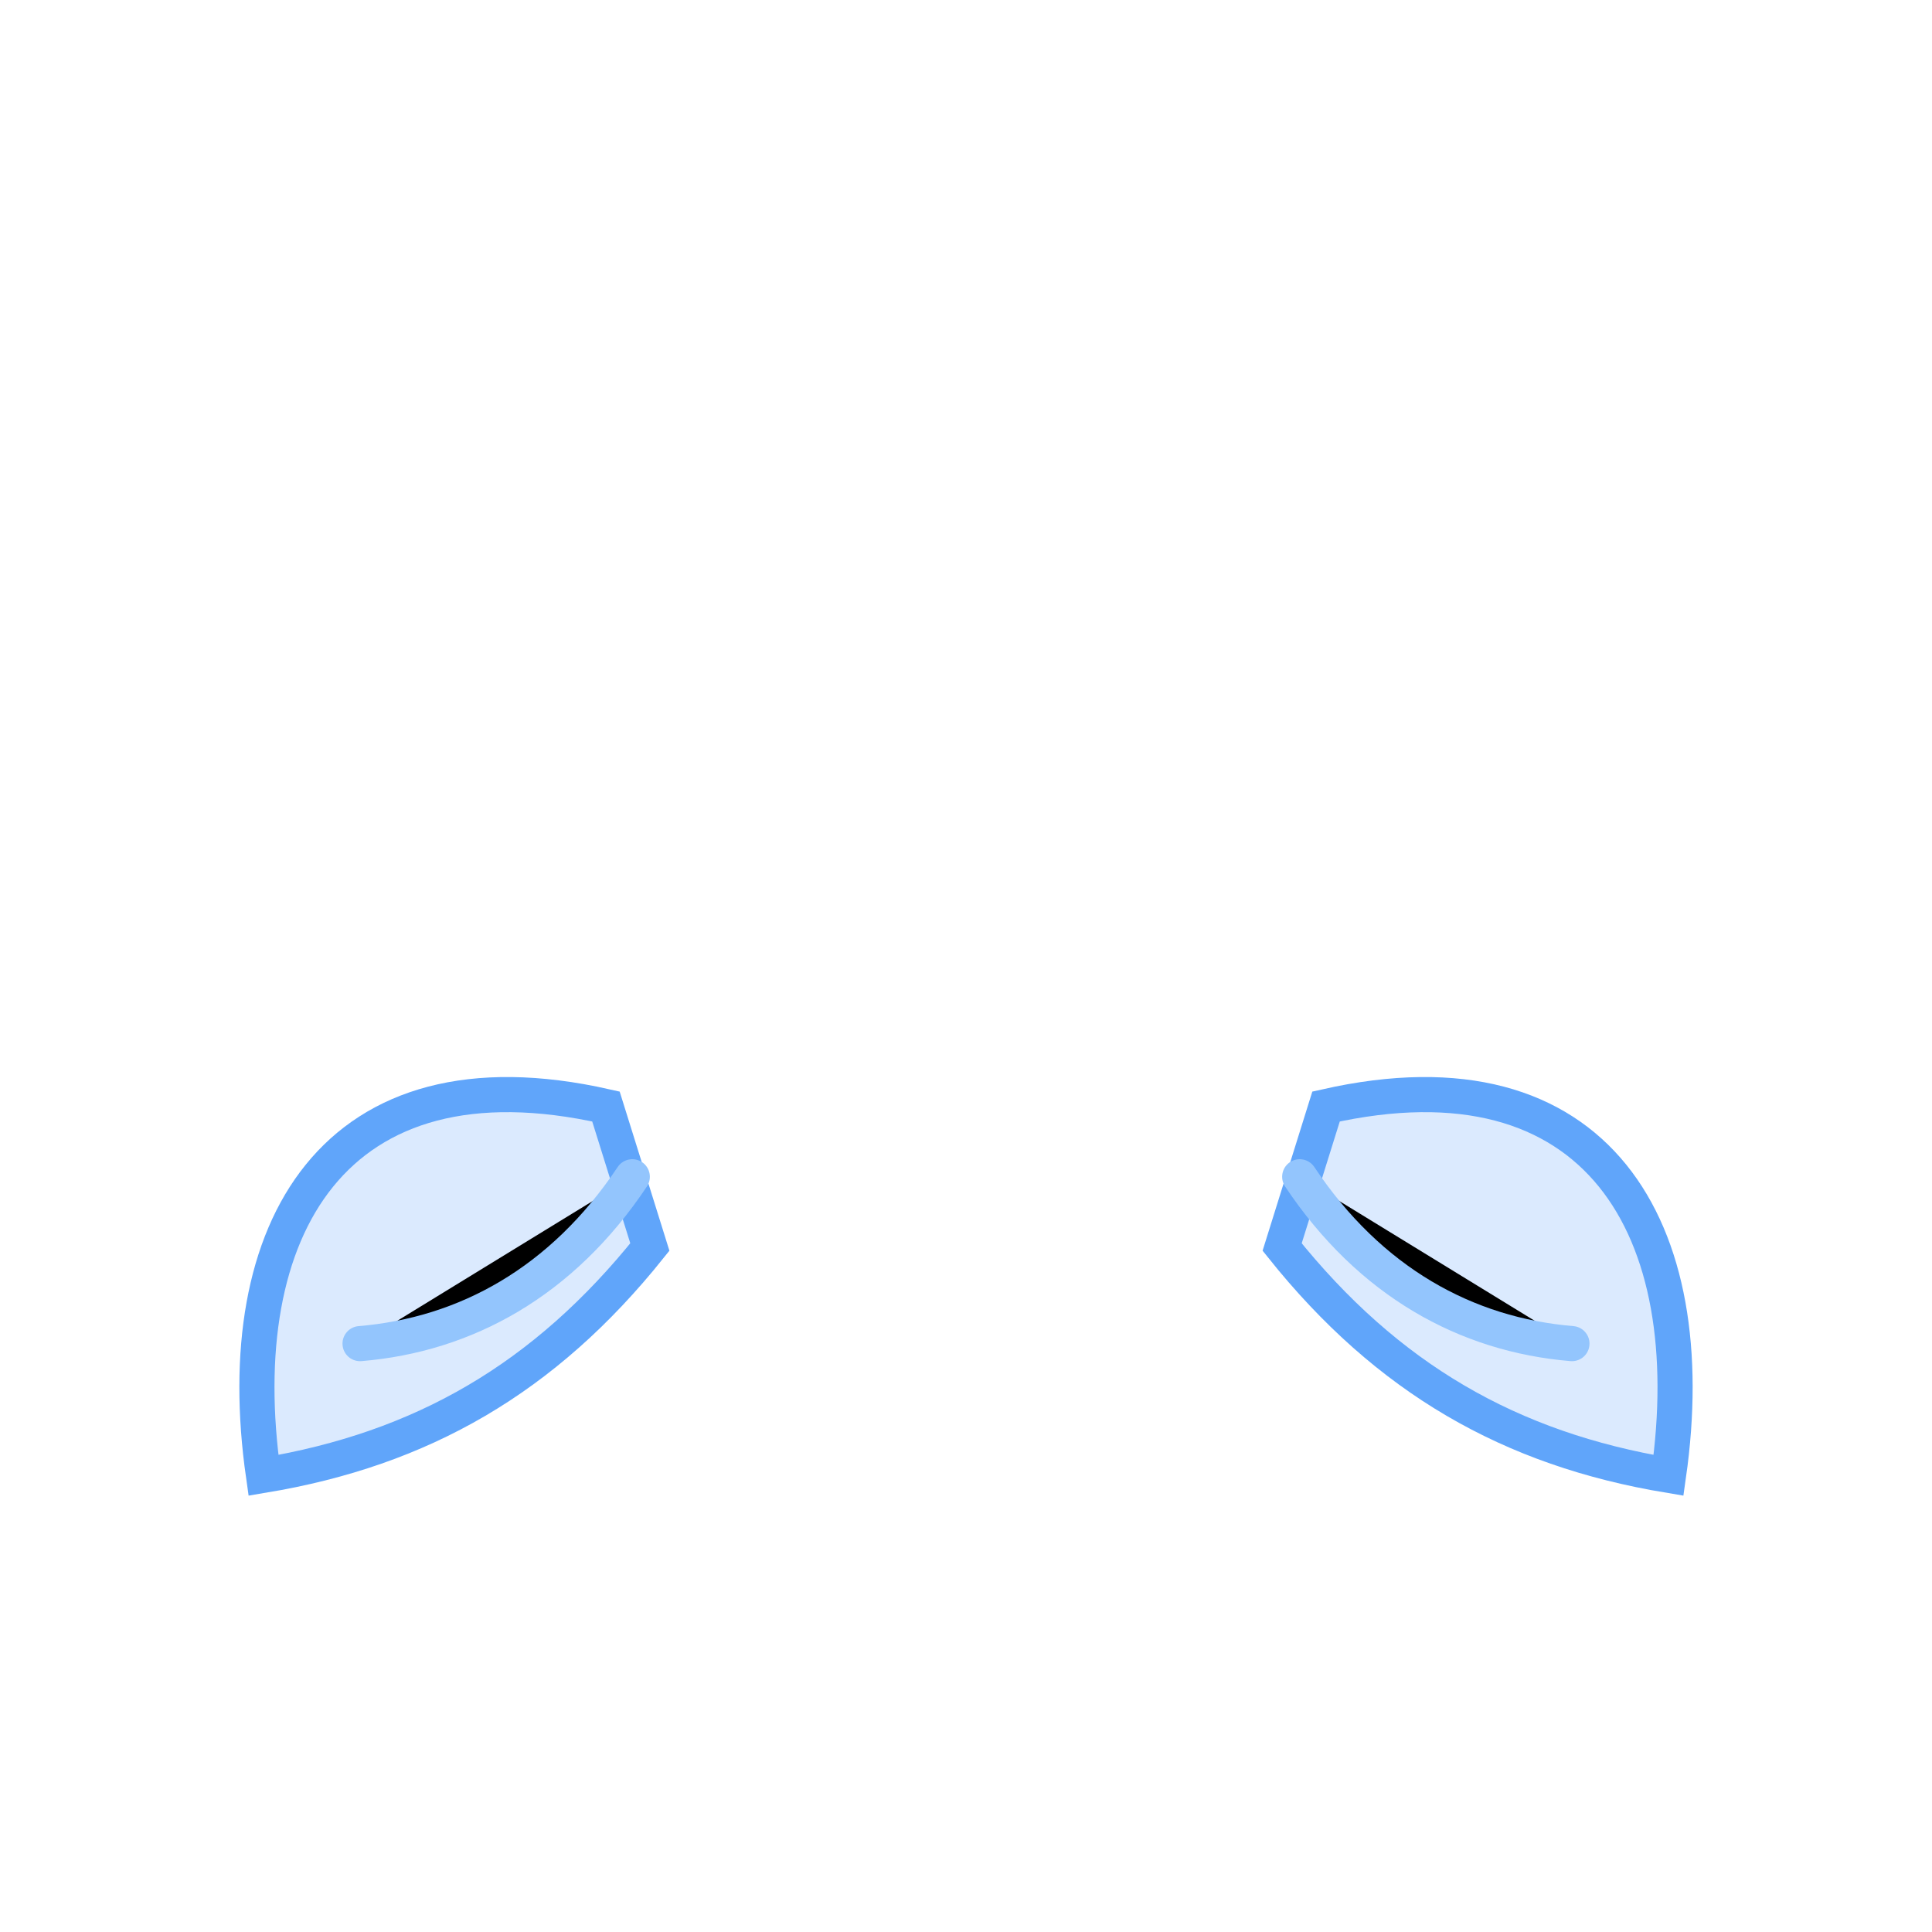
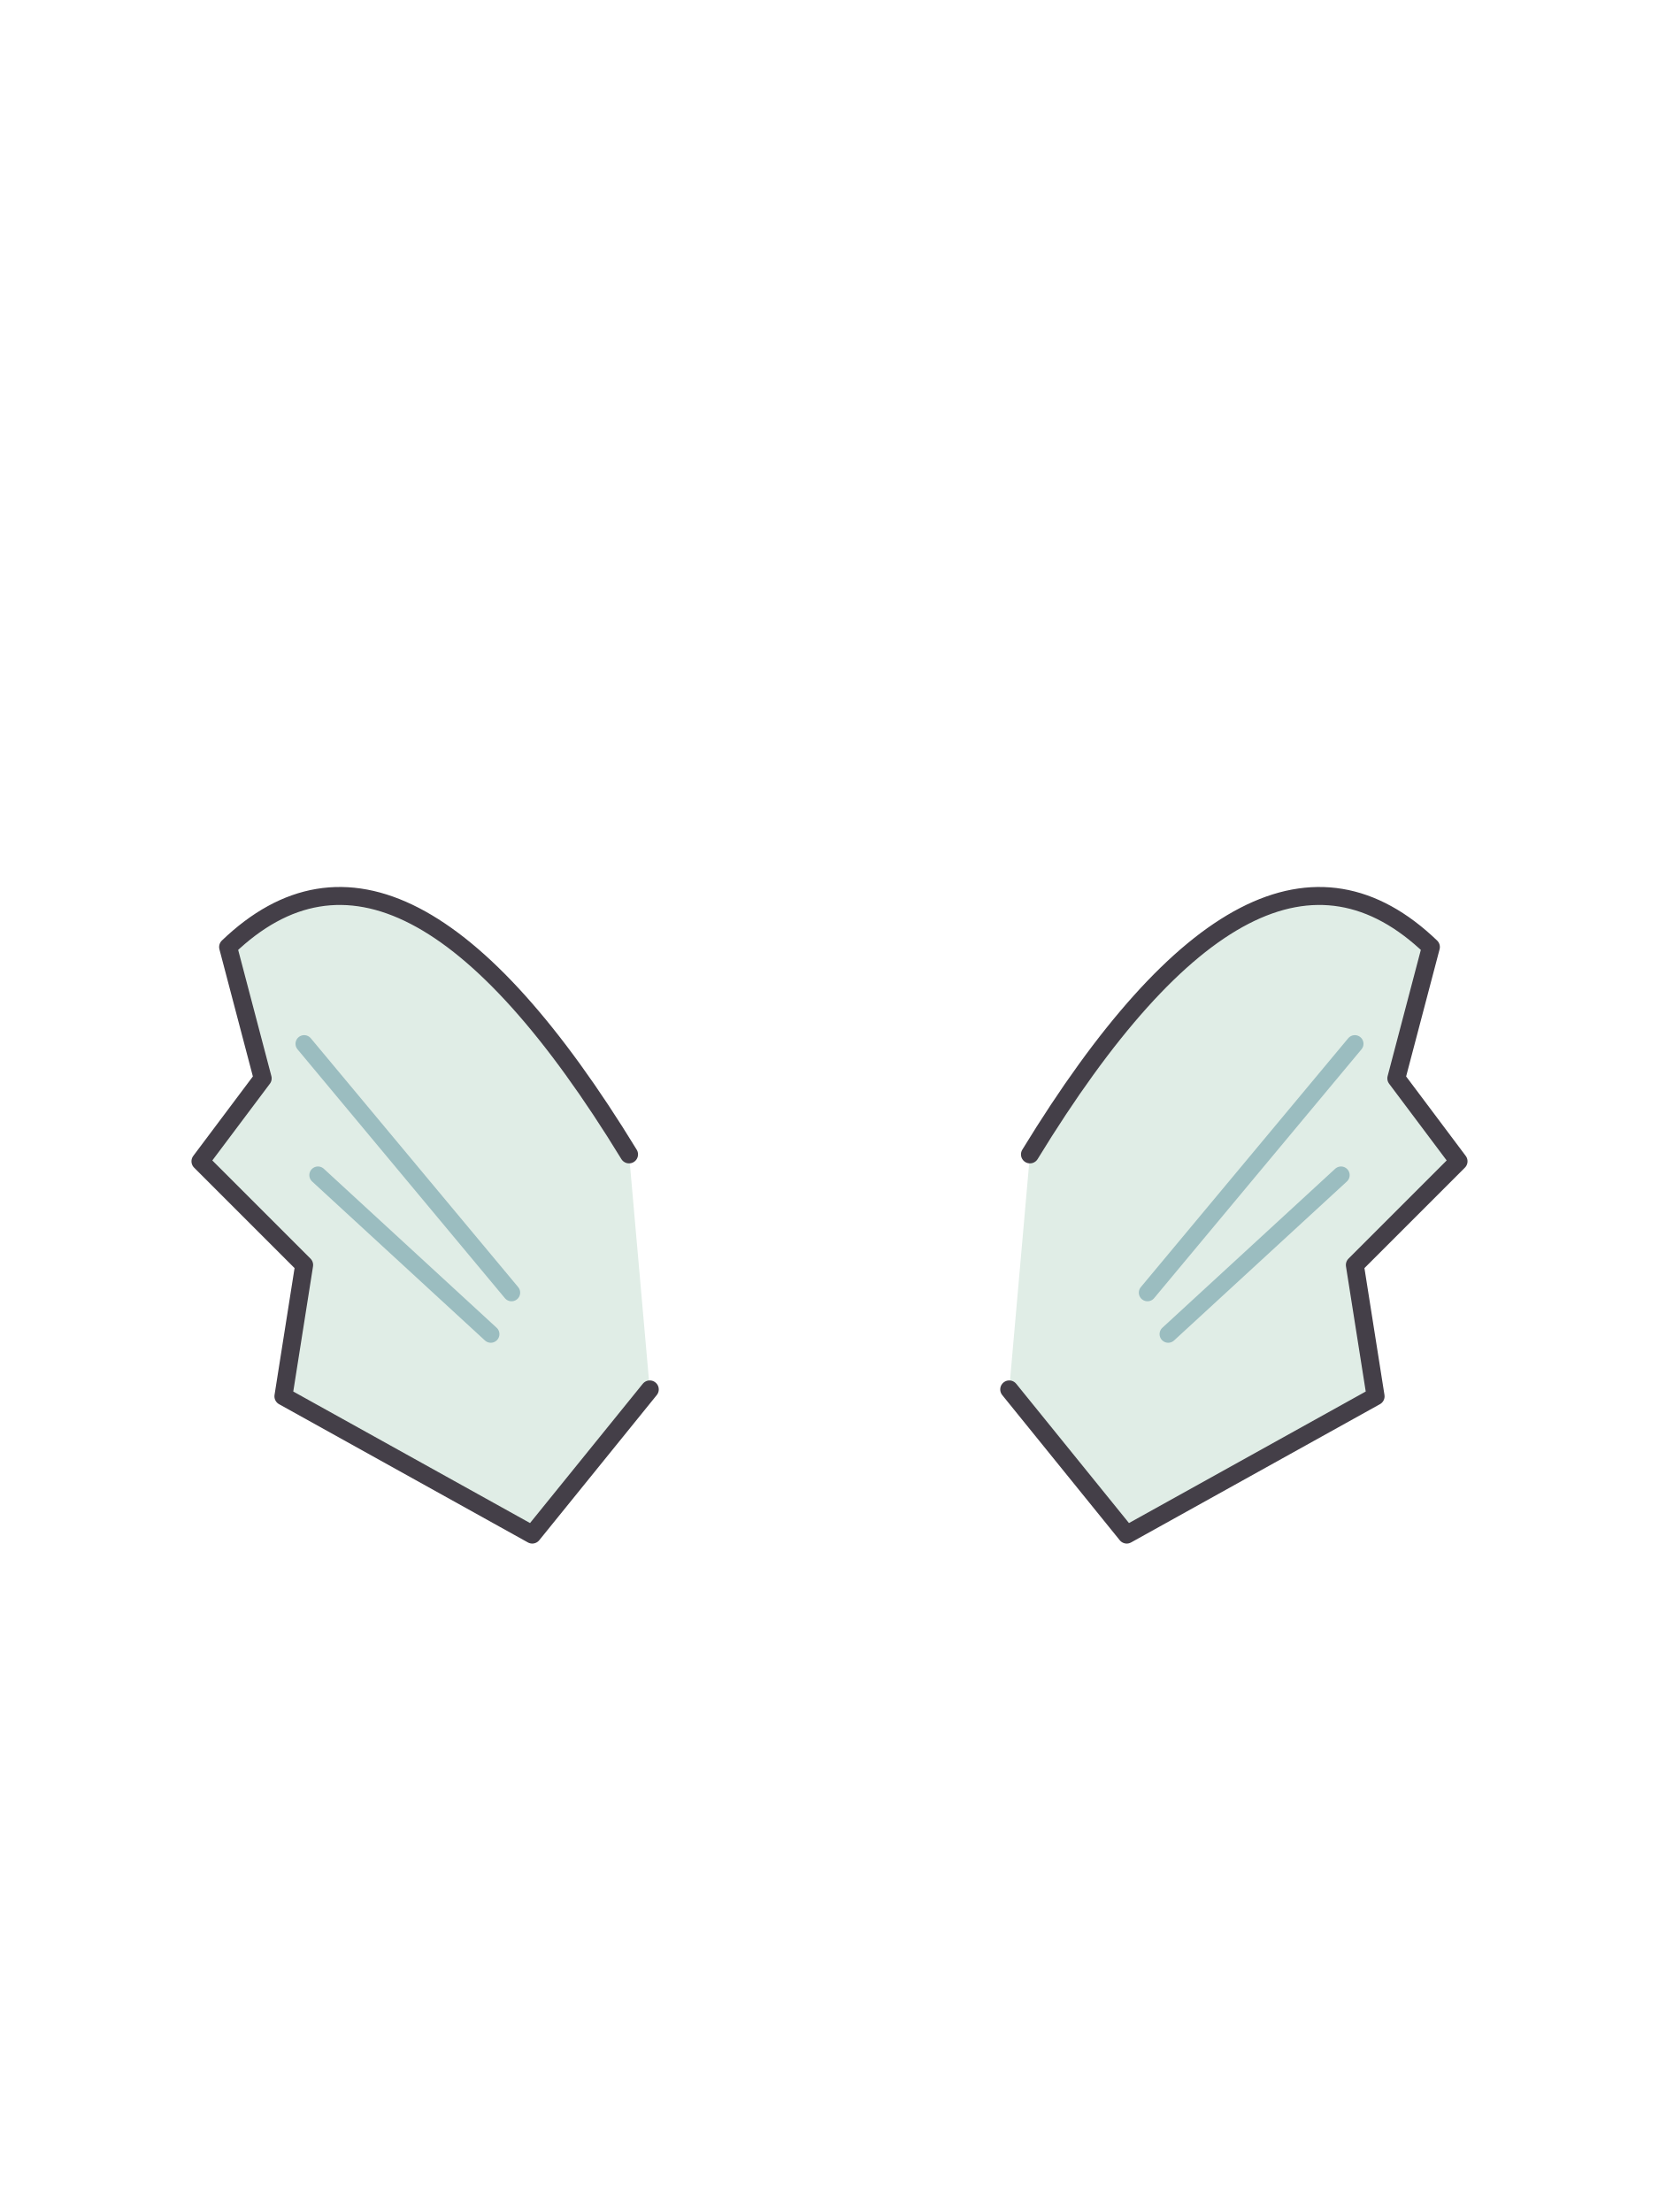
- <svg xmlns="http://www.w3.org/2000/svg" viewBox="0 0 220 220">
-   <path d="M69 126c-31-7-43 14-39 42 18-3 32-11 44-26z" fill="#dbeafe" stroke="#60a5fa" stroke-width="4" />
-   <path d="M151 126c31-7 43 14 39 42-18-3-32-11-44-26z" fill="#dbeafe" stroke="#60a5fa" stroke-width="4" />
-   <path d="M41 153c12-1 23-7 31-19M179 153c-12-1-23-7-31-19" stroke="#93c5fd" stroke-width="4" stroke-linecap="round" />
+ <svg xmlns="http://www.w3.org/2000/svg" viewBox="0 0 240 320" role="img" aria-label="구름 날개">
+   <path d="M91 167q-33-54-58-30l5 19-9 12 15 15-3 19 36 20 17-21M149 167q33-54 58-30l-5 19 9 12-15 15 3 19-36 20-17-21" fill="#e0ede6" stroke="#443f48" stroke-width="2.6" stroke-linejoin="round" stroke-linecap="round" />
+   <path d="M44 151l30 36M46 170l25 23M196 151l-30 36M194 170l-25 23" fill="none" stroke="#9bbdc0" stroke-width="2.5" stroke-linejoin="round" stroke-linecap="round" />
</svg>
